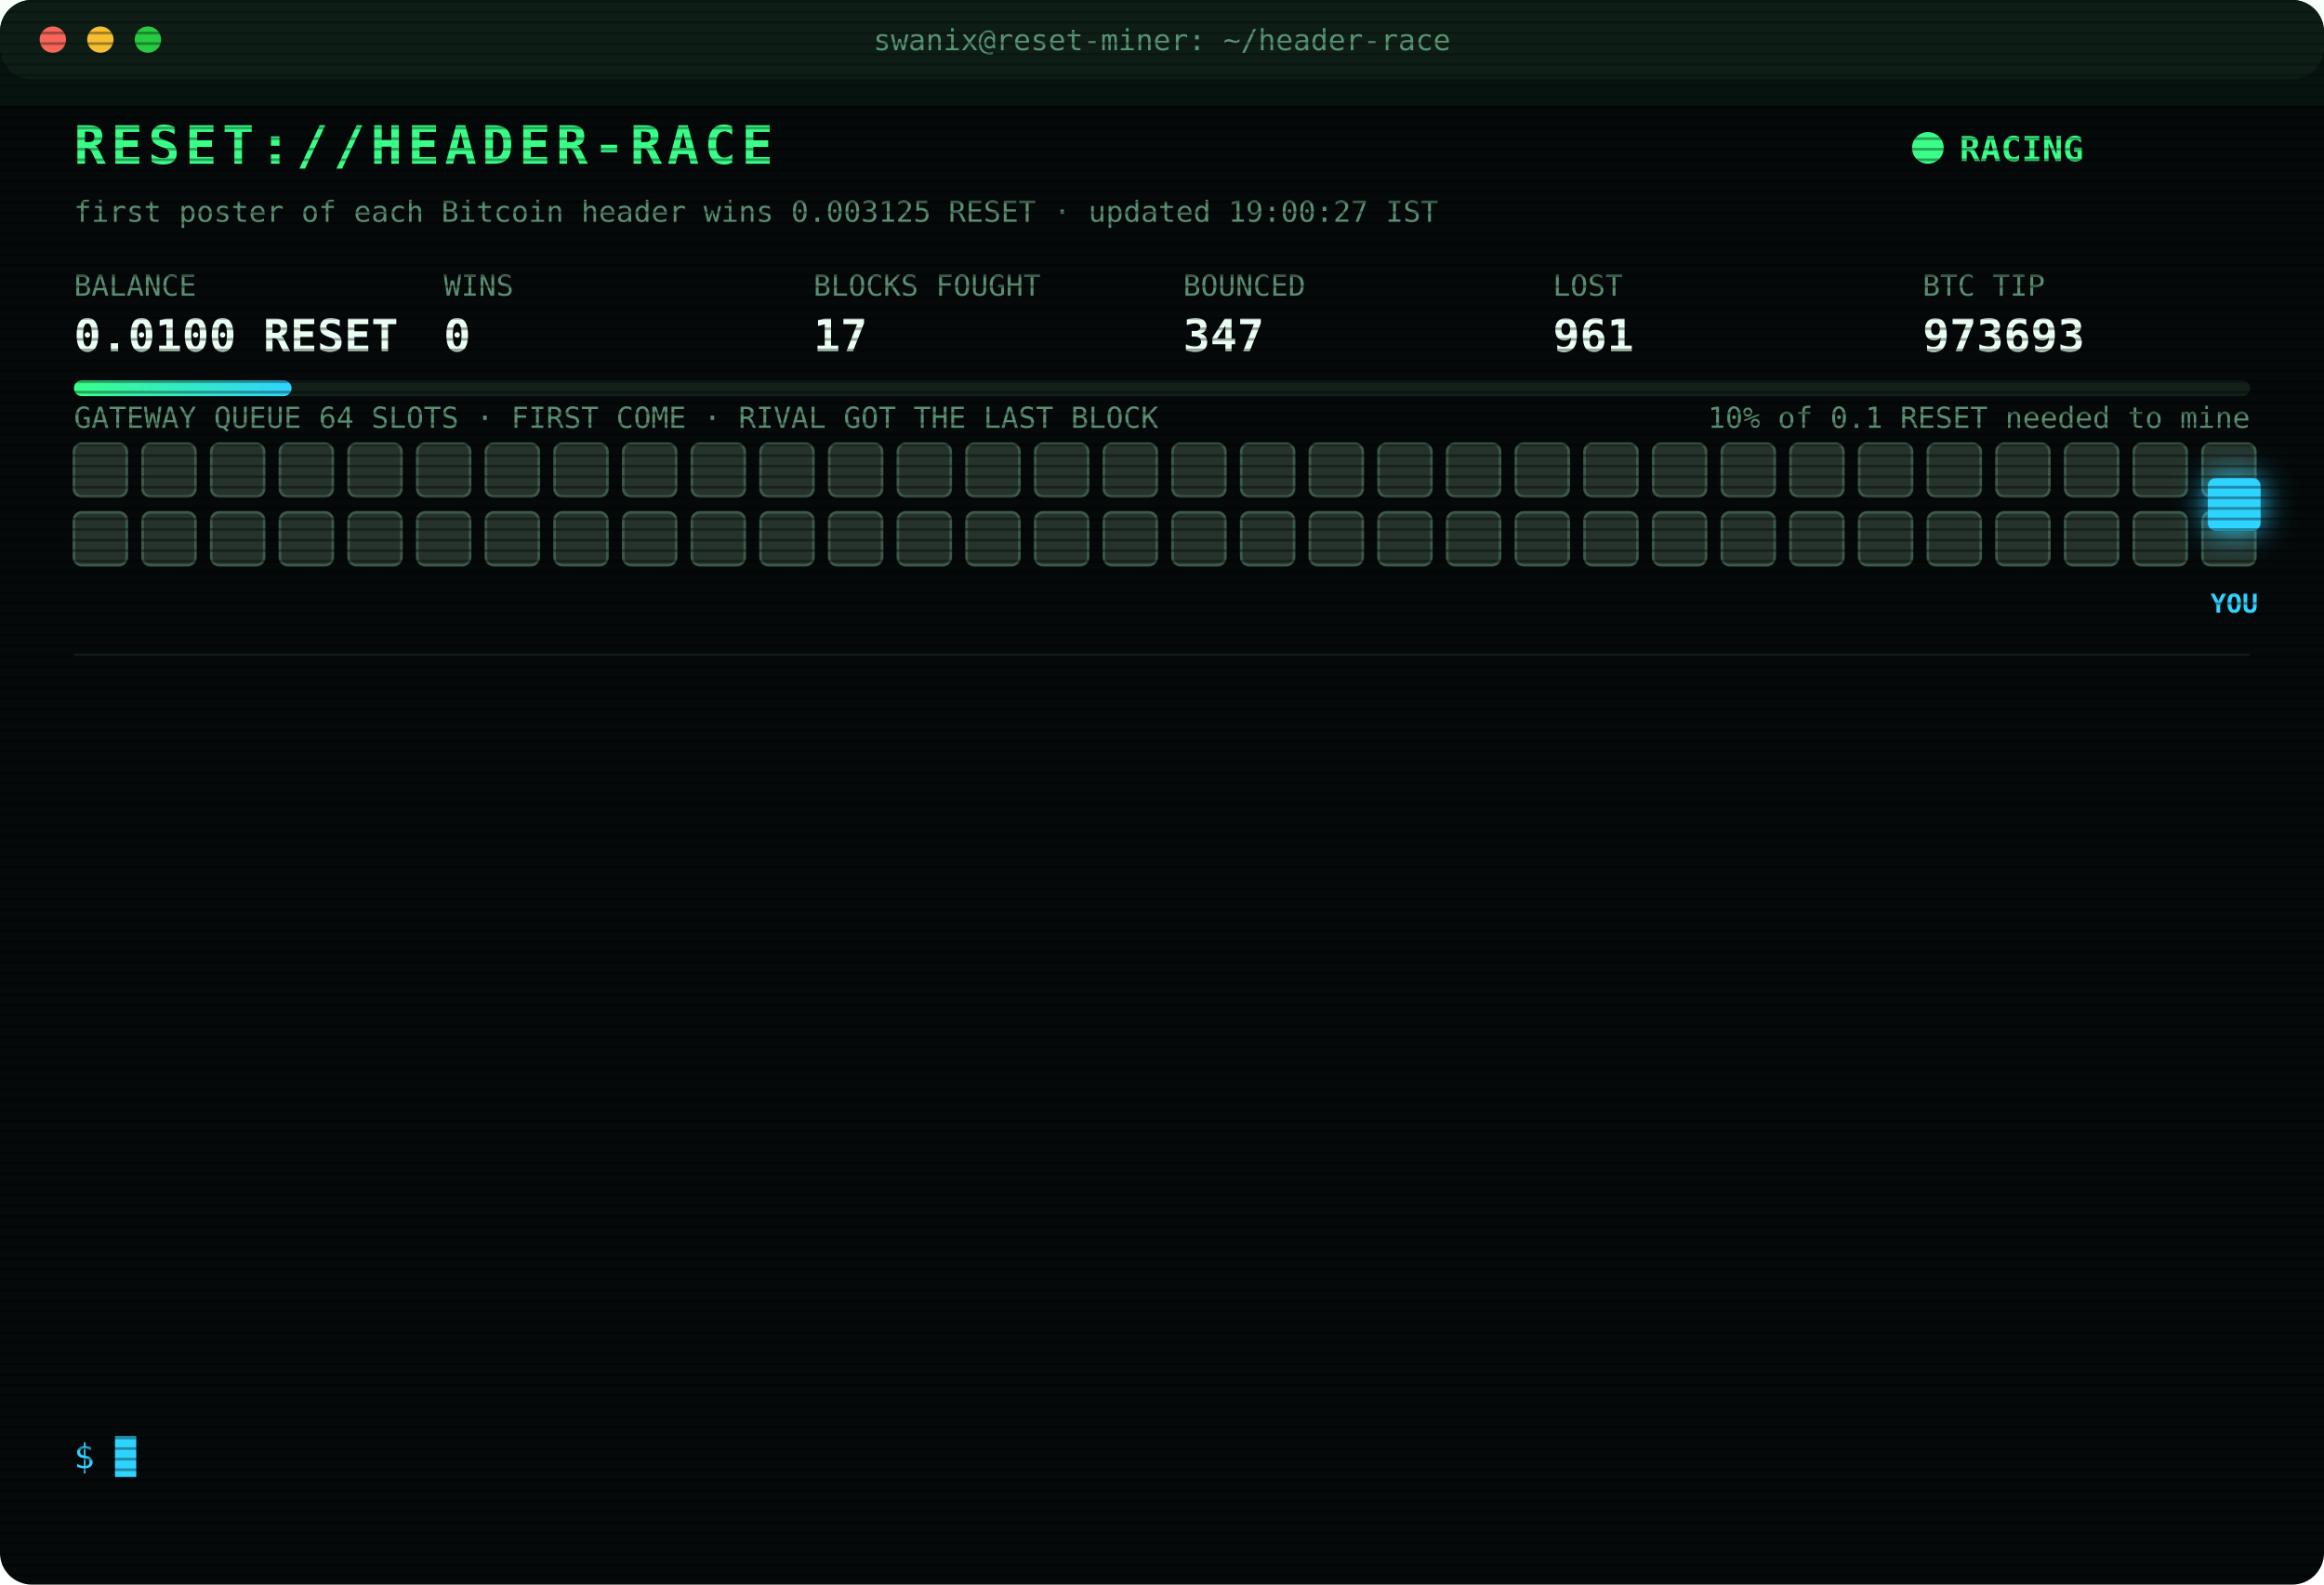
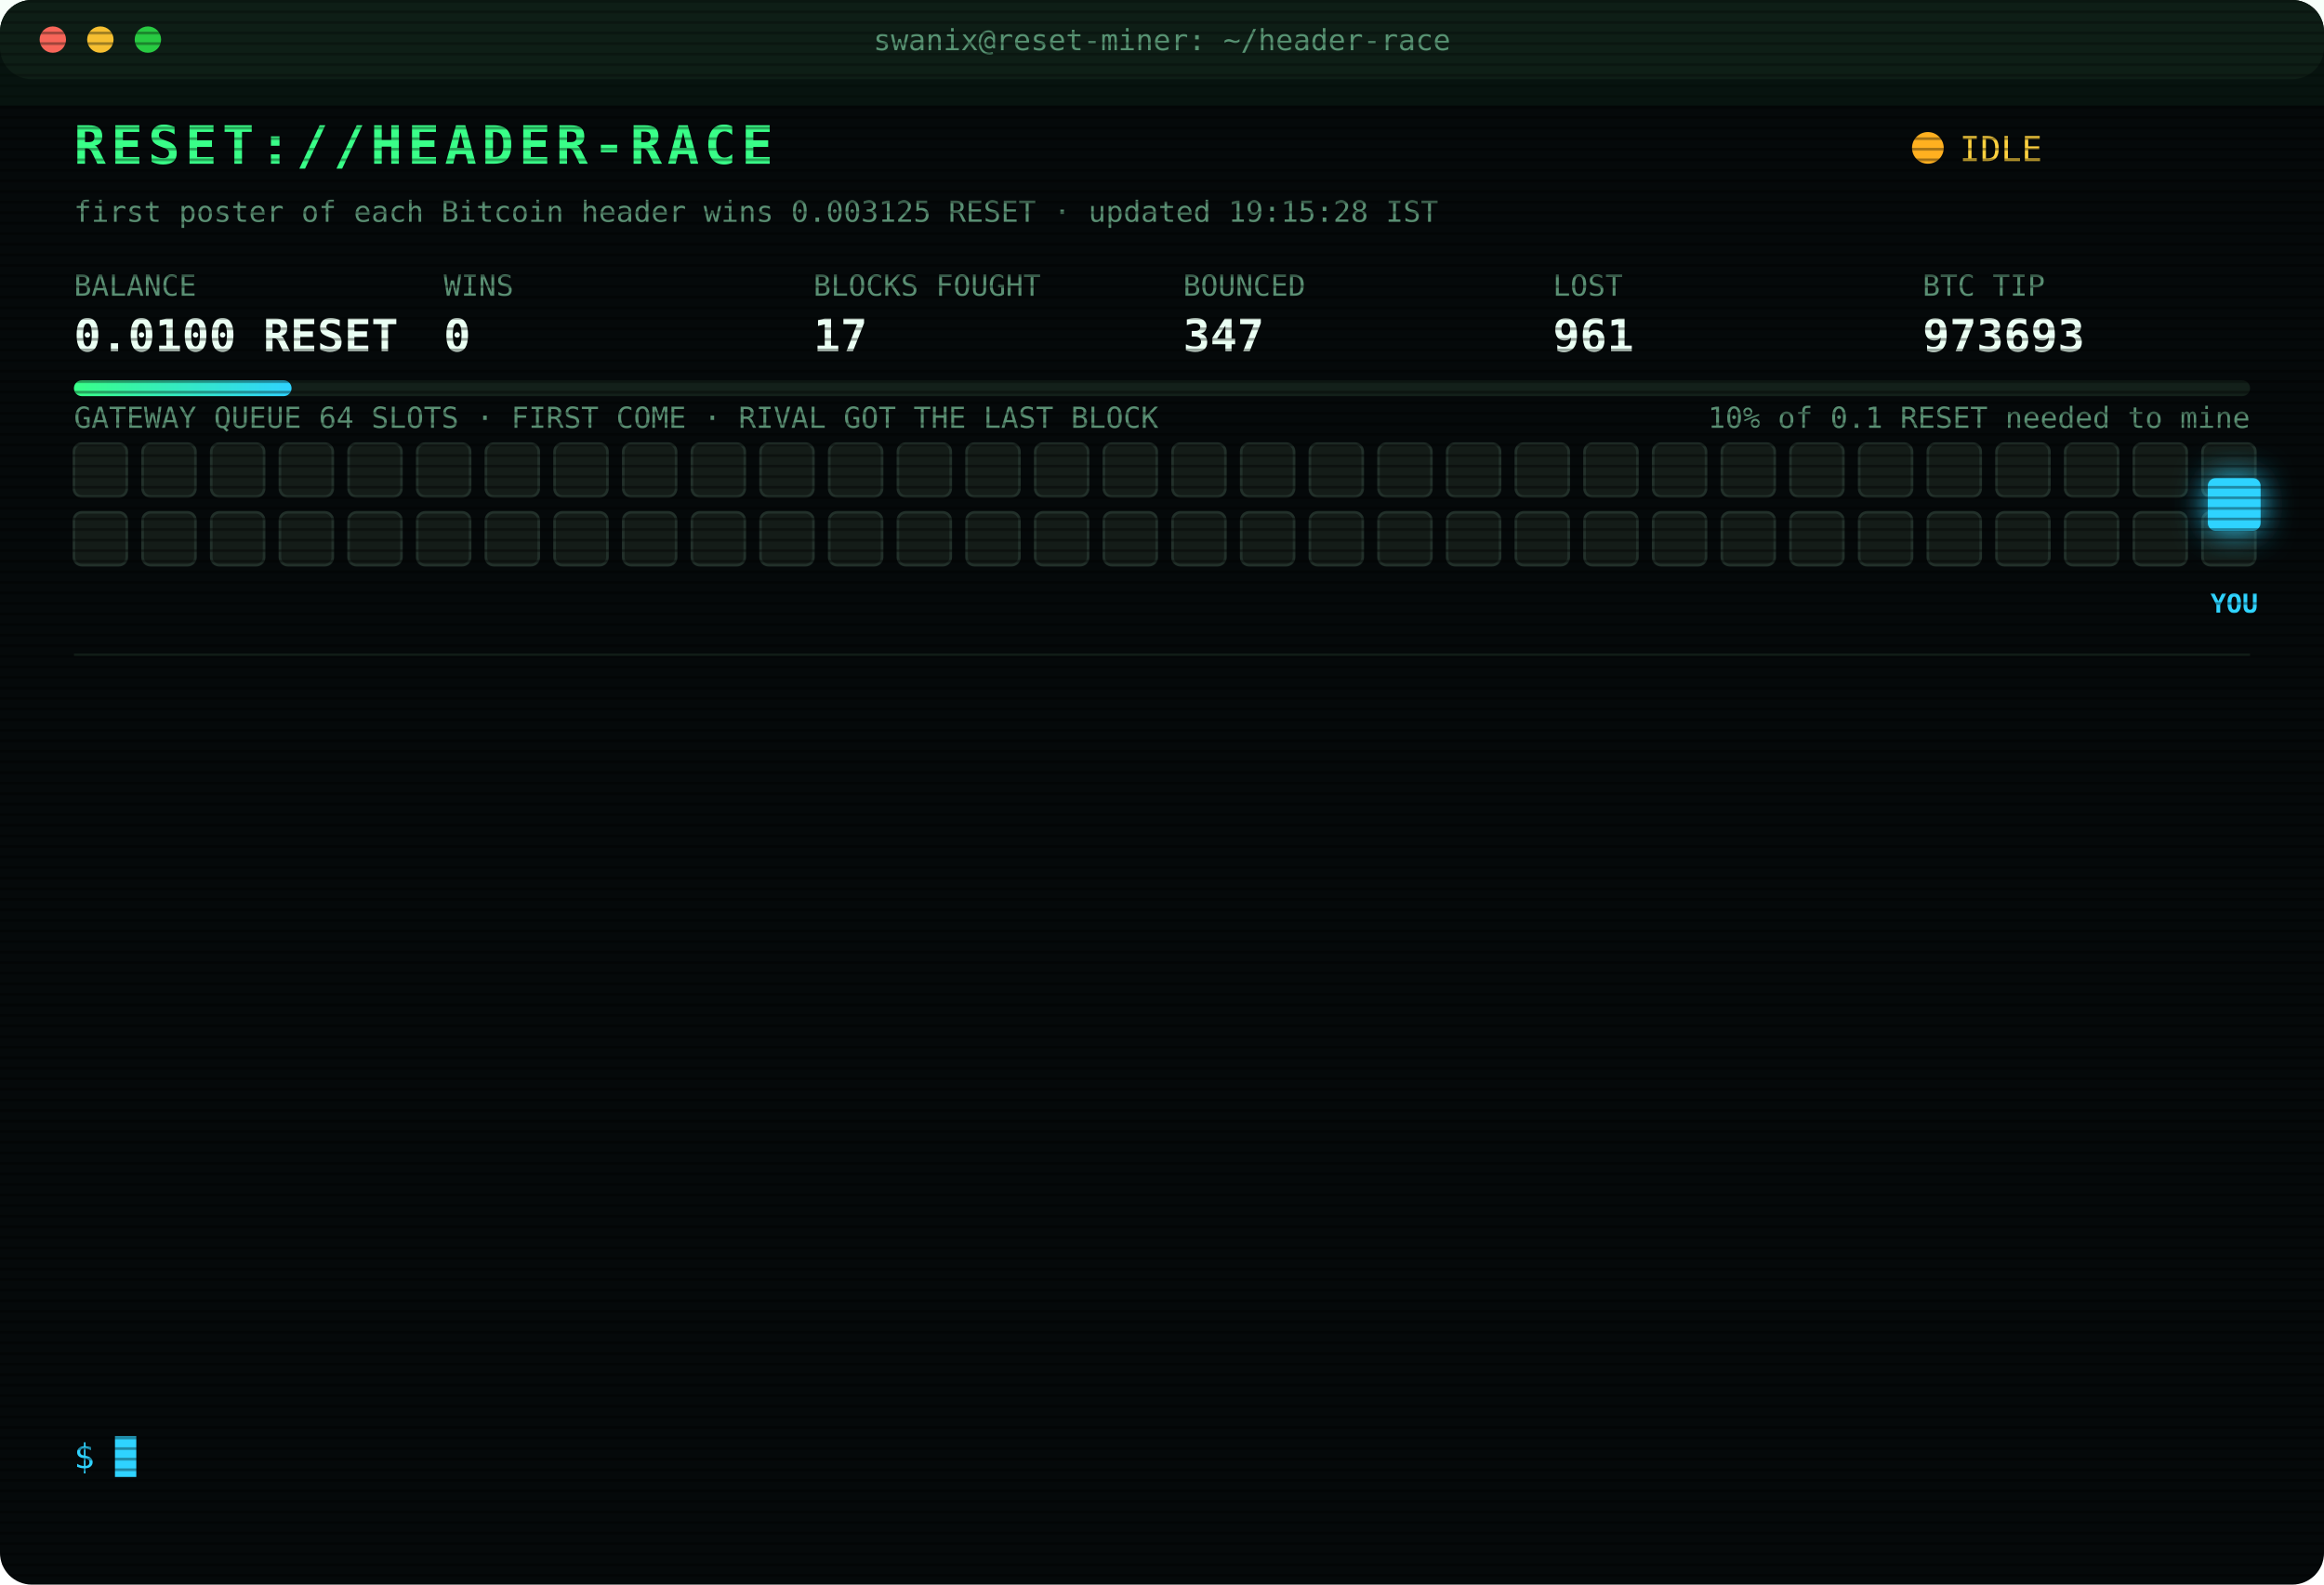
<svg xmlns="http://www.w3.org/2000/svg" width="880" height="600" viewBox="0 0 880 600" font-family="ui-monospace,SFMono-Regular,Menlo,Consolas,monospace">
  <style>
text{font-size:13px;fill:#7CFFB2}
.title{font-size:20px;font-weight:700;fill:#39FF88;letter-spacing:2px;animation:glitch 3s infinite steps(1)}
.sub{fill:#2fd3ff}.k{fill:#5a8f73;font-size:11px}.v{font-size:17px;font-weight:700;fill:#eafff3}
.ts{fill:#3f6b56}.boot{fill:#2fd3ff}.dim{fill:#5a8f73}.bad{fill:#ff4d6d}.warn{fill:#ffd23f}.mag{fill:#ff5cf0}.win{fill:#39FF88;font-weight:700}
.tag{font-size:10px;fill:#2fd3ff;font-weight:700}
.rival{fill:#26332c;stroke:#3c5a49;animation:jam 1.2s infinite alternate}
.idle{fill:#141c18;stroke:#22302a;animation:breathe 4s infinite}
.me{fill:#2fd3ff;filter:drop-shadow(0 0 6px #2fd3ff)}
.hover{animation:nudge 1.1s infinite ease-in-out}.bounce{animation:kick 1.4s infinite}
.ln{opacity:0;animation:in .4s forwards}
.cur{animation:blink 1s infinite steps(1)}
.scan{animation:scan 6s infinite linear}
.led{animation:blink 1.4s infinite}
@keyframes in{from{opacity:0;transform:translateX(-6px)}to{opacity:1;transform:none}}
@keyframes blink{50%{opacity:0}}
@keyframes jam{to{fill:#33463b}}
@keyframes breathe{50%{opacity:.4}}
@keyframes nudge{50%{transform:translateX(-10px)}}
@keyframes kick{0%,100%{transform:none}30%{transform:translateX(-14px)}55%{transform:translateX(10px) translateY(-6px)}}
@keyframes glitch{0%,92%{transform:none}93%{transform:translateX(2px);fill:#ff4d6d}95%{transform:translateX(-2px);fill:#2fd3ff}97%{transform:none}}
@keyframes scan{from{transform:translateY(-40px)}to{transform:translateY(600px)}}
</style>
  <defs>
    <pattern id="sl" width="4" height="4" patternUnits="userSpaceOnUse">
      <rect width="4" height="1" fill="#000" opacity=".35" />
    </pattern>
    <linearGradient id="bar">
      <stop offset="0" stop-color="#39FF88" />
      <stop offset="1" stop-color="#2fd3ff" />
    </linearGradient>
  </defs>
  <rect width="880" height="600" rx="12" fill="#05090a" />
  <rect width="880" height="30" rx="12" fill="#0d1512" />
  <circle cx="20" cy="15" r="5" fill="#ff5f57" />
  <circle cx="38" cy="15" r="5" fill="#febc2e" />
  <circle cx="56" cy="15" r="5" fill="#28c840" />
  <text x="440" y="19" text-anchor="middle" class="k">swanix@reset-miner: ~/header-race</text>
  <text x="28" y="62" class="title">RESET://HEADER-RACE</text>
-   <circle class="led" cx="730" cy="56" r="6" fill="#39FF88" />
-   <text x="742" y="61" class="win">RACING</text>
-   <text x="28" y="84" class="k">first poster of each Bitcoin header wins 0.003125 RESET · updated 19:00:27 IST</text>
+   <circle class="led" cx="730" cy="56" r="6" fill="#ffb020" />
+   <text x="742" y="61" class="warn">IDLE</text>
+   <text x="28" y="84" class="k">first poster of each Bitcoin header wins 0.003125 RESET · updated 19:15:28 IST</text>
  <text x="28" y="112" class="k">BALANCE</text>
  <text x="28" y="133" class="v">0.0100 RESET</text>
  <text x="168" y="112" class="k">WINS</text>
  <text x="168" y="133" class="v">0</text>
  <text x="308" y="112" class="k">BLOCKS FOUGHT</text>
  <text x="308" y="133" class="v">17</text>
  <text x="448" y="112" class="k">BOUNCED</text>
  <text x="448" y="133" class="v">347</text>
  <text x="588" y="112" class="k">LOST</text>
  <text x="588" y="133" class="v">961</text>
  <text x="728" y="112" class="k">BTC TIP</text>
  <text x="728" y="133" class="v">973693</text>
  <rect x="28" y="144" width="824" height="6" rx="3" fill="#13201a" />
  <rect x="28" y="144" width="82.4" height="6" rx="3" fill="url(#bar)" />
  <text x="852" y="162" text-anchor="end" class="k">10% of 0.1 RESET needed to mine</text>
  <text x="28" y="162" class="k">GATEWAY QUEUE 64 SLOTS · FIRST COME · RIVAL GOT THE LAST BLOCK</text>
-   <rect class="rival" x="28" y="168" width="20" height="20" rx="3" style="animation-delay:0.00s" />
-   <rect class="rival" x="54" y="168" width="20" height="20" rx="3" style="animation-delay:0.05s" />
-   <rect class="rival" x="80" y="168" width="20" height="20" rx="3" style="animation-delay:0.10s" />
-   <rect class="rival" x="106" y="168" width="20" height="20" rx="3" style="animation-delay:0.15s" />
-   <rect class="rival" x="132" y="168" width="20" height="20" rx="3" style="animation-delay:0.20s" />
-   <rect class="rival" x="158" y="168" width="20" height="20" rx="3" style="animation-delay:0.25s" />
-   <rect class="rival" x="184" y="168" width="20" height="20" rx="3" style="animation-delay:0.30s" />
-   <rect class="rival" x="210" y="168" width="20" height="20" rx="3" style="animation-delay:0.35s" />
-   <rect class="rival" x="236" y="168" width="20" height="20" rx="3" style="animation-delay:0.40s" />
-   <rect class="rival" x="262" y="168" width="20" height="20" rx="3" style="animation-delay:0.45s" />
-   <rect class="rival" x="288" y="168" width="20" height="20" rx="3" style="animation-delay:0.50s" />
-   <rect class="rival" x="314" y="168" width="20" height="20" rx="3" style="animation-delay:0.55s" />
-   <rect class="rival" x="340" y="168" width="20" height="20" rx="3" style="animation-delay:0.60s" />
-   <rect class="rival" x="366" y="168" width="20" height="20" rx="3" style="animation-delay:0.65s" />
-   <rect class="rival" x="392" y="168" width="20" height="20" rx="3" style="animation-delay:0.70s" />
-   <rect class="rival" x="418" y="168" width="20" height="20" rx="3" style="animation-delay:0.75s" />
-   <rect class="rival" x="444" y="168" width="20" height="20" rx="3" style="animation-delay:0.80s" />
-   <rect class="rival" x="470" y="168" width="20" height="20" rx="3" style="animation-delay:0.85s" />
-   <rect class="rival" x="496" y="168" width="20" height="20" rx="3" style="animation-delay:0.90s" />
-   <rect class="rival" x="522" y="168" width="20" height="20" rx="3" style="animation-delay:0.95s" />
-   <rect class="rival" x="548" y="168" width="20" height="20" rx="3" style="animation-delay:1.00s" />
-   <rect class="rival" x="574" y="168" width="20" height="20" rx="3" style="animation-delay:1.05s" />
-   <rect class="rival" x="600" y="168" width="20" height="20" rx="3" style="animation-delay:1.10s" />
-   <rect class="rival" x="626" y="168" width="20" height="20" rx="3" style="animation-delay:1.15s" />
-   <rect class="rival" x="652" y="168" width="20" height="20" rx="3" style="animation-delay:1.20s" />
-   <rect class="rival" x="678" y="168" width="20" height="20" rx="3" style="animation-delay:1.25s" />
-   <rect class="rival" x="704" y="168" width="20" height="20" rx="3" style="animation-delay:1.30s" />
-   <rect class="rival" x="730" y="168" width="20" height="20" rx="3" style="animation-delay:1.35s" />
-   <rect class="rival" x="756" y="168" width="20" height="20" rx="3" style="animation-delay:1.40s" />
-   <rect class="rival" x="782" y="168" width="20" height="20" rx="3" style="animation-delay:1.45s" />
-   <rect class="rival" x="808" y="168" width="20" height="20" rx="3" style="animation-delay:1.50s" />
-   <rect class="rival" x="834" y="168" width="20" height="20" rx="3" style="animation-delay:1.55s" />
-   <rect class="rival" x="28" y="194" width="20" height="20" rx="3" style="animation-delay:1.60s" />
-   <rect class="rival" x="54" y="194" width="20" height="20" rx="3" style="animation-delay:1.65s" />
-   <rect class="rival" x="80" y="194" width="20" height="20" rx="3" style="animation-delay:1.70s" />
-   <rect class="rival" x="106" y="194" width="20" height="20" rx="3" style="animation-delay:1.75s" />
-   <rect class="rival" x="132" y="194" width="20" height="20" rx="3" style="animation-delay:1.80s" />
-   <rect class="rival" x="158" y="194" width="20" height="20" rx="3" style="animation-delay:1.85s" />
-   <rect class="rival" x="184" y="194" width="20" height="20" rx="3" style="animation-delay:1.90s" />
-   <rect class="rival" x="210" y="194" width="20" height="20" rx="3" style="animation-delay:1.95s" />
-   <rect class="rival" x="236" y="194" width="20" height="20" rx="3" style="animation-delay:2.00s" />
-   <rect class="rival" x="262" y="194" width="20" height="20" rx="3" style="animation-delay:2.05s" />
-   <rect class="rival" x="288" y="194" width="20" height="20" rx="3" style="animation-delay:2.10s" />
-   <rect class="rival" x="314" y="194" width="20" height="20" rx="3" style="animation-delay:2.15s" />
-   <rect class="rival" x="340" y="194" width="20" height="20" rx="3" style="animation-delay:2.20s" />
-   <rect class="rival" x="366" y="194" width="20" height="20" rx="3" style="animation-delay:2.25s" />
-   <rect class="rival" x="392" y="194" width="20" height="20" rx="3" style="animation-delay:2.30s" />
-   <rect class="rival" x="418" y="194" width="20" height="20" rx="3" style="animation-delay:2.35s" />
-   <rect class="rival" x="444" y="194" width="20" height="20" rx="3" style="animation-delay:2.40s" />
-   <rect class="rival" x="470" y="194" width="20" height="20" rx="3" style="animation-delay:2.45s" />
-   <rect class="rival" x="496" y="194" width="20" height="20" rx="3" style="animation-delay:2.50s" />
-   <rect class="rival" x="522" y="194" width="20" height="20" rx="3" style="animation-delay:2.55s" />
-   <rect class="rival" x="548" y="194" width="20" height="20" rx="3" style="animation-delay:2.60s" />
-   <rect class="rival" x="574" y="194" width="20" height="20" rx="3" style="animation-delay:2.65s" />
-   <rect class="rival" x="600" y="194" width="20" height="20" rx="3" style="animation-delay:2.70s" />
-   <rect class="rival" x="626" y="194" width="20" height="20" rx="3" style="animation-delay:2.75s" />
-   <rect class="rival" x="652" y="194" width="20" height="20" rx="3" style="animation-delay:2.80s" />
-   <rect class="rival" x="678" y="194" width="20" height="20" rx="3" style="animation-delay:2.85s" />
-   <rect class="rival" x="704" y="194" width="20" height="20" rx="3" style="animation-delay:2.90s" />
-   <rect class="rival" x="730" y="194" width="20" height="20" rx="3" style="animation-delay:2.95s" />
-   <rect class="rival" x="756" y="194" width="20" height="20" rx="3" style="animation-delay:3.00s" />
-   <rect class="rival" x="782" y="194" width="20" height="20" rx="3" style="animation-delay:3.05s" />
-   <rect class="rival" x="808" y="194" width="20" height="20" rx="3" style="animation-delay:3.10s" />
-   <rect class="rival" x="834" y="194" width="20" height="20" rx="3" style="animation-delay:3.15s" />
+   <rect class="idle" x="28" y="168" width="20" height="20" rx="3" style="animation-delay:0.00s" />
+   <rect class="idle" x="54" y="168" width="20" height="20" rx="3" style="animation-delay:0.05s" />
+   <rect class="idle" x="80" y="168" width="20" height="20" rx="3" style="animation-delay:0.10s" />
+   <rect class="idle" x="106" y="168" width="20" height="20" rx="3" style="animation-delay:0.15s" />
+   <rect class="idle" x="132" y="168" width="20" height="20" rx="3" style="animation-delay:0.20s" />
+   <rect class="idle" x="158" y="168" width="20" height="20" rx="3" style="animation-delay:0.25s" />
+   <rect class="idle" x="184" y="168" width="20" height="20" rx="3" style="animation-delay:0.30s" />
+   <rect class="idle" x="210" y="168" width="20" height="20" rx="3" style="animation-delay:0.35s" />
+   <rect class="idle" x="236" y="168" width="20" height="20" rx="3" style="animation-delay:0.40s" />
+   <rect class="idle" x="262" y="168" width="20" height="20" rx="3" style="animation-delay:0.45s" />
+   <rect class="idle" x="288" y="168" width="20" height="20" rx="3" style="animation-delay:0.50s" />
+   <rect class="idle" x="314" y="168" width="20" height="20" rx="3" style="animation-delay:0.55s" />
+   <rect class="idle" x="340" y="168" width="20" height="20" rx="3" style="animation-delay:0.60s" />
+   <rect class="idle" x="366" y="168" width="20" height="20" rx="3" style="animation-delay:0.65s" />
+   <rect class="idle" x="392" y="168" width="20" height="20" rx="3" style="animation-delay:0.70s" />
+   <rect class="idle" x="418" y="168" width="20" height="20" rx="3" style="animation-delay:0.75s" />
+   <rect class="idle" x="444" y="168" width="20" height="20" rx="3" style="animation-delay:0.80s" />
+   <rect class="idle" x="470" y="168" width="20" height="20" rx="3" style="animation-delay:0.85s" />
+   <rect class="idle" x="496" y="168" width="20" height="20" rx="3" style="animation-delay:0.90s" />
+   <rect class="idle" x="522" y="168" width="20" height="20" rx="3" style="animation-delay:0.95s" />
+   <rect class="idle" x="548" y="168" width="20" height="20" rx="3" style="animation-delay:1.00s" />
+   <rect class="idle" x="574" y="168" width="20" height="20" rx="3" style="animation-delay:1.05s" />
+   <rect class="idle" x="600" y="168" width="20" height="20" rx="3" style="animation-delay:1.10s" />
+   <rect class="idle" x="626" y="168" width="20" height="20" rx="3" style="animation-delay:1.15s" />
+   <rect class="idle" x="652" y="168" width="20" height="20" rx="3" style="animation-delay:1.20s" />
+   <rect class="idle" x="678" y="168" width="20" height="20" rx="3" style="animation-delay:1.25s" />
+   <rect class="idle" x="704" y="168" width="20" height="20" rx="3" style="animation-delay:1.30s" />
+   <rect class="idle" x="730" y="168" width="20" height="20" rx="3" style="animation-delay:1.35s" />
+   <rect class="idle" x="756" y="168" width="20" height="20" rx="3" style="animation-delay:1.40s" />
+   <rect class="idle" x="782" y="168" width="20" height="20" rx="3" style="animation-delay:1.45s" />
+   <rect class="idle" x="808" y="168" width="20" height="20" rx="3" style="animation-delay:1.50s" />
+   <rect class="idle" x="834" y="168" width="20" height="20" rx="3" style="animation-delay:1.55s" />
+   <rect class="idle" x="28" y="194" width="20" height="20" rx="3" style="animation-delay:1.60s" />
+   <rect class="idle" x="54" y="194" width="20" height="20" rx="3" style="animation-delay:1.65s" />
+   <rect class="idle" x="80" y="194" width="20" height="20" rx="3" style="animation-delay:1.70s" />
+   <rect class="idle" x="106" y="194" width="20" height="20" rx="3" style="animation-delay:1.75s" />
+   <rect class="idle" x="132" y="194" width="20" height="20" rx="3" style="animation-delay:1.80s" />
+   <rect class="idle" x="158" y="194" width="20" height="20" rx="3" style="animation-delay:1.85s" />
+   <rect class="idle" x="184" y="194" width="20" height="20" rx="3" style="animation-delay:1.90s" />
+   <rect class="idle" x="210" y="194" width="20" height="20" rx="3" style="animation-delay:1.95s" />
+   <rect class="idle" x="236" y="194" width="20" height="20" rx="3" style="animation-delay:2.00s" />
+   <rect class="idle" x="262" y="194" width="20" height="20" rx="3" style="animation-delay:2.05s" />
+   <rect class="idle" x="288" y="194" width="20" height="20" rx="3" style="animation-delay:2.10s" />
+   <rect class="idle" x="314" y="194" width="20" height="20" rx="3" style="animation-delay:2.15s" />
+   <rect class="idle" x="340" y="194" width="20" height="20" rx="3" style="animation-delay:2.20s" />
+   <rect class="idle" x="366" y="194" width="20" height="20" rx="3" style="animation-delay:2.25s" />
+   <rect class="idle" x="392" y="194" width="20" height="20" rx="3" style="animation-delay:2.30s" />
+   <rect class="idle" x="418" y="194" width="20" height="20" rx="3" style="animation-delay:2.35s" />
+   <rect class="idle" x="444" y="194" width="20" height="20" rx="3" style="animation-delay:2.40s" />
+   <rect class="idle" x="470" y="194" width="20" height="20" rx="3" style="animation-delay:2.45s" />
+   <rect class="idle" x="496" y="194" width="20" height="20" rx="3" style="animation-delay:2.50s" />
+   <rect class="idle" x="522" y="194" width="20" height="20" rx="3" style="animation-delay:2.55s" />
+   <rect class="idle" x="548" y="194" width="20" height="20" rx="3" style="animation-delay:2.60s" />
+   <rect class="idle" x="574" y="194" width="20" height="20" rx="3" style="animation-delay:2.65s" />
+   <rect class="idle" x="600" y="194" width="20" height="20" rx="3" style="animation-delay:2.70s" />
+   <rect class="idle" x="626" y="194" width="20" height="20" rx="3" style="animation-delay:2.75s" />
+   <rect class="idle" x="652" y="194" width="20" height="20" rx="3" style="animation-delay:2.80s" />
+   <rect class="idle" x="678" y="194" width="20" height="20" rx="3" style="animation-delay:2.85s" />
+   <rect class="idle" x="704" y="194" width="20" height="20" rx="3" style="animation-delay:2.90s" />
+   <rect class="idle" x="730" y="194" width="20" height="20" rx="3" style="animation-delay:2.95s" />
+   <rect class="idle" x="756" y="194" width="20" height="20" rx="3" style="animation-delay:3.00s" />
+   <rect class="idle" x="782" y="194" width="20" height="20" rx="3" style="animation-delay:3.05s" />
+   <rect class="idle" x="808" y="194" width="20" height="20" rx="3" style="animation-delay:3.10s" />
+   <rect class="idle" x="834" y="194" width="20" height="20" rx="3" style="animation-delay:3.15s" />
  <g class="hover">
    <rect class="me" x="836" y="181" width="20" height="20" rx="3" />
    <text class="tag" x="846" y="232" text-anchor="middle">YOU</text>
  </g>
  <line x1="28" x2="852" y1="248" y2="248" stroke="#13201a" />
  <g class="ln" style="animation-delay:0.40s">
    <text x="28" y="270" class="ts">16:00:21</text>
    <text x="104" y="270" class="bad">[LOST] #973681 taken by a rival miner</text>
  </g>
  <g class="ln" style="animation-delay:0.65s">
    <text x="28" y="292" class="ts">16:00:59</text>
    <text x="104" y="292" class="bad">[LOST] #973682 taken by a rival miner</text>
  </g>
  <g class="ln" style="animation-delay:0.90s">
    <text x="28" y="314" class="ts">16:42:53</text>
    <text x="104" y="314" class="bad">[LOST] #973683 taken by a rival miner</text>
  </g>
  <g class="ln" style="animation-delay:1.15s">
    <text x="28" y="336" class="ts">16:48:09</text>
    <text x="104" y="336" class="bad">[LOST] #973684 taken by a rival miner</text>
  </g>
  <g class="ln" style="animation-delay:1.40s">
    <text x="28" y="358" class="ts">16:55:13</text>
    <text x="104" y="358" class="bad">[LOST] #973685 taken by a rival miner</text>
  </g>
  <g class="ln" style="animation-delay:1.65s">
    <text x="28" y="380" class="ts">16:57:42</text>
    <text x="104" y="380" class="bad">[LOST] #973686 taken by a rival miner</text>
  </g>
  <g class="ln" style="animation-delay:1.90s">
    <text x="28" y="402" class="ts">17:03:07</text>
    <text x="104" y="402" class="bad">[LOST] #973687 taken by a rival miner</text>
  </g>
  <g class="ln" style="animation-delay:2.15s">
    <text x="28" y="424" class="ts">17:42:37</text>
    <text x="104" y="424" class="bad">[LOST] #973690 taken by a rival miner</text>
  </g>
  <g class="ln" style="animation-delay:2.40s">
    <text x="28" y="446" class="ts">17:49:12</text>
    <text x="104" y="446" class="bad">[LOST] #973691 taken by a rival miner</text>
  </g>
  <g class="ln" style="animation-delay:2.65s">
    <text x="28" y="468" class="ts">18:02:57</text>
    <text x="104" y="468" class="bad">[LOST] #973692 taken by a rival miner</text>
  </g>
  <g class="ln" style="animation-delay:2.90s">
    <text x="28" y="490" class="ts">18:25:54</text>
    <text x="104" y="490" class="dim">[STINT END] calls 771 · wins 0</text>
  </g>
  <g class="ln" style="animation-delay:3.15s">
    <text x="28" y="512" class="ts">18:30:33</text>
    <text x="104" y="512" class="boot">[BOOT] racer v3 online · 3 feeds · stint 340m</text>
  </g>
  <g class="ln" style="animation-delay:3.40s">
    <text x="28" y="534" class="ts">18:53:51</text>
    <text x="104" y="534" class="bad">[LOST] #973693 taken by a rival miner</text>
  </g>
  <text x="28" y="556" class="sub">$ <tspan class="cur">█</tspan>
  </text>
  <rect width="880" height="600" rx="12" fill="url(#sl)" pointer-events="none" />
  <rect class="scan" width="880" height="40" fill="#39FF88" opacity=".04" />
</svg>
